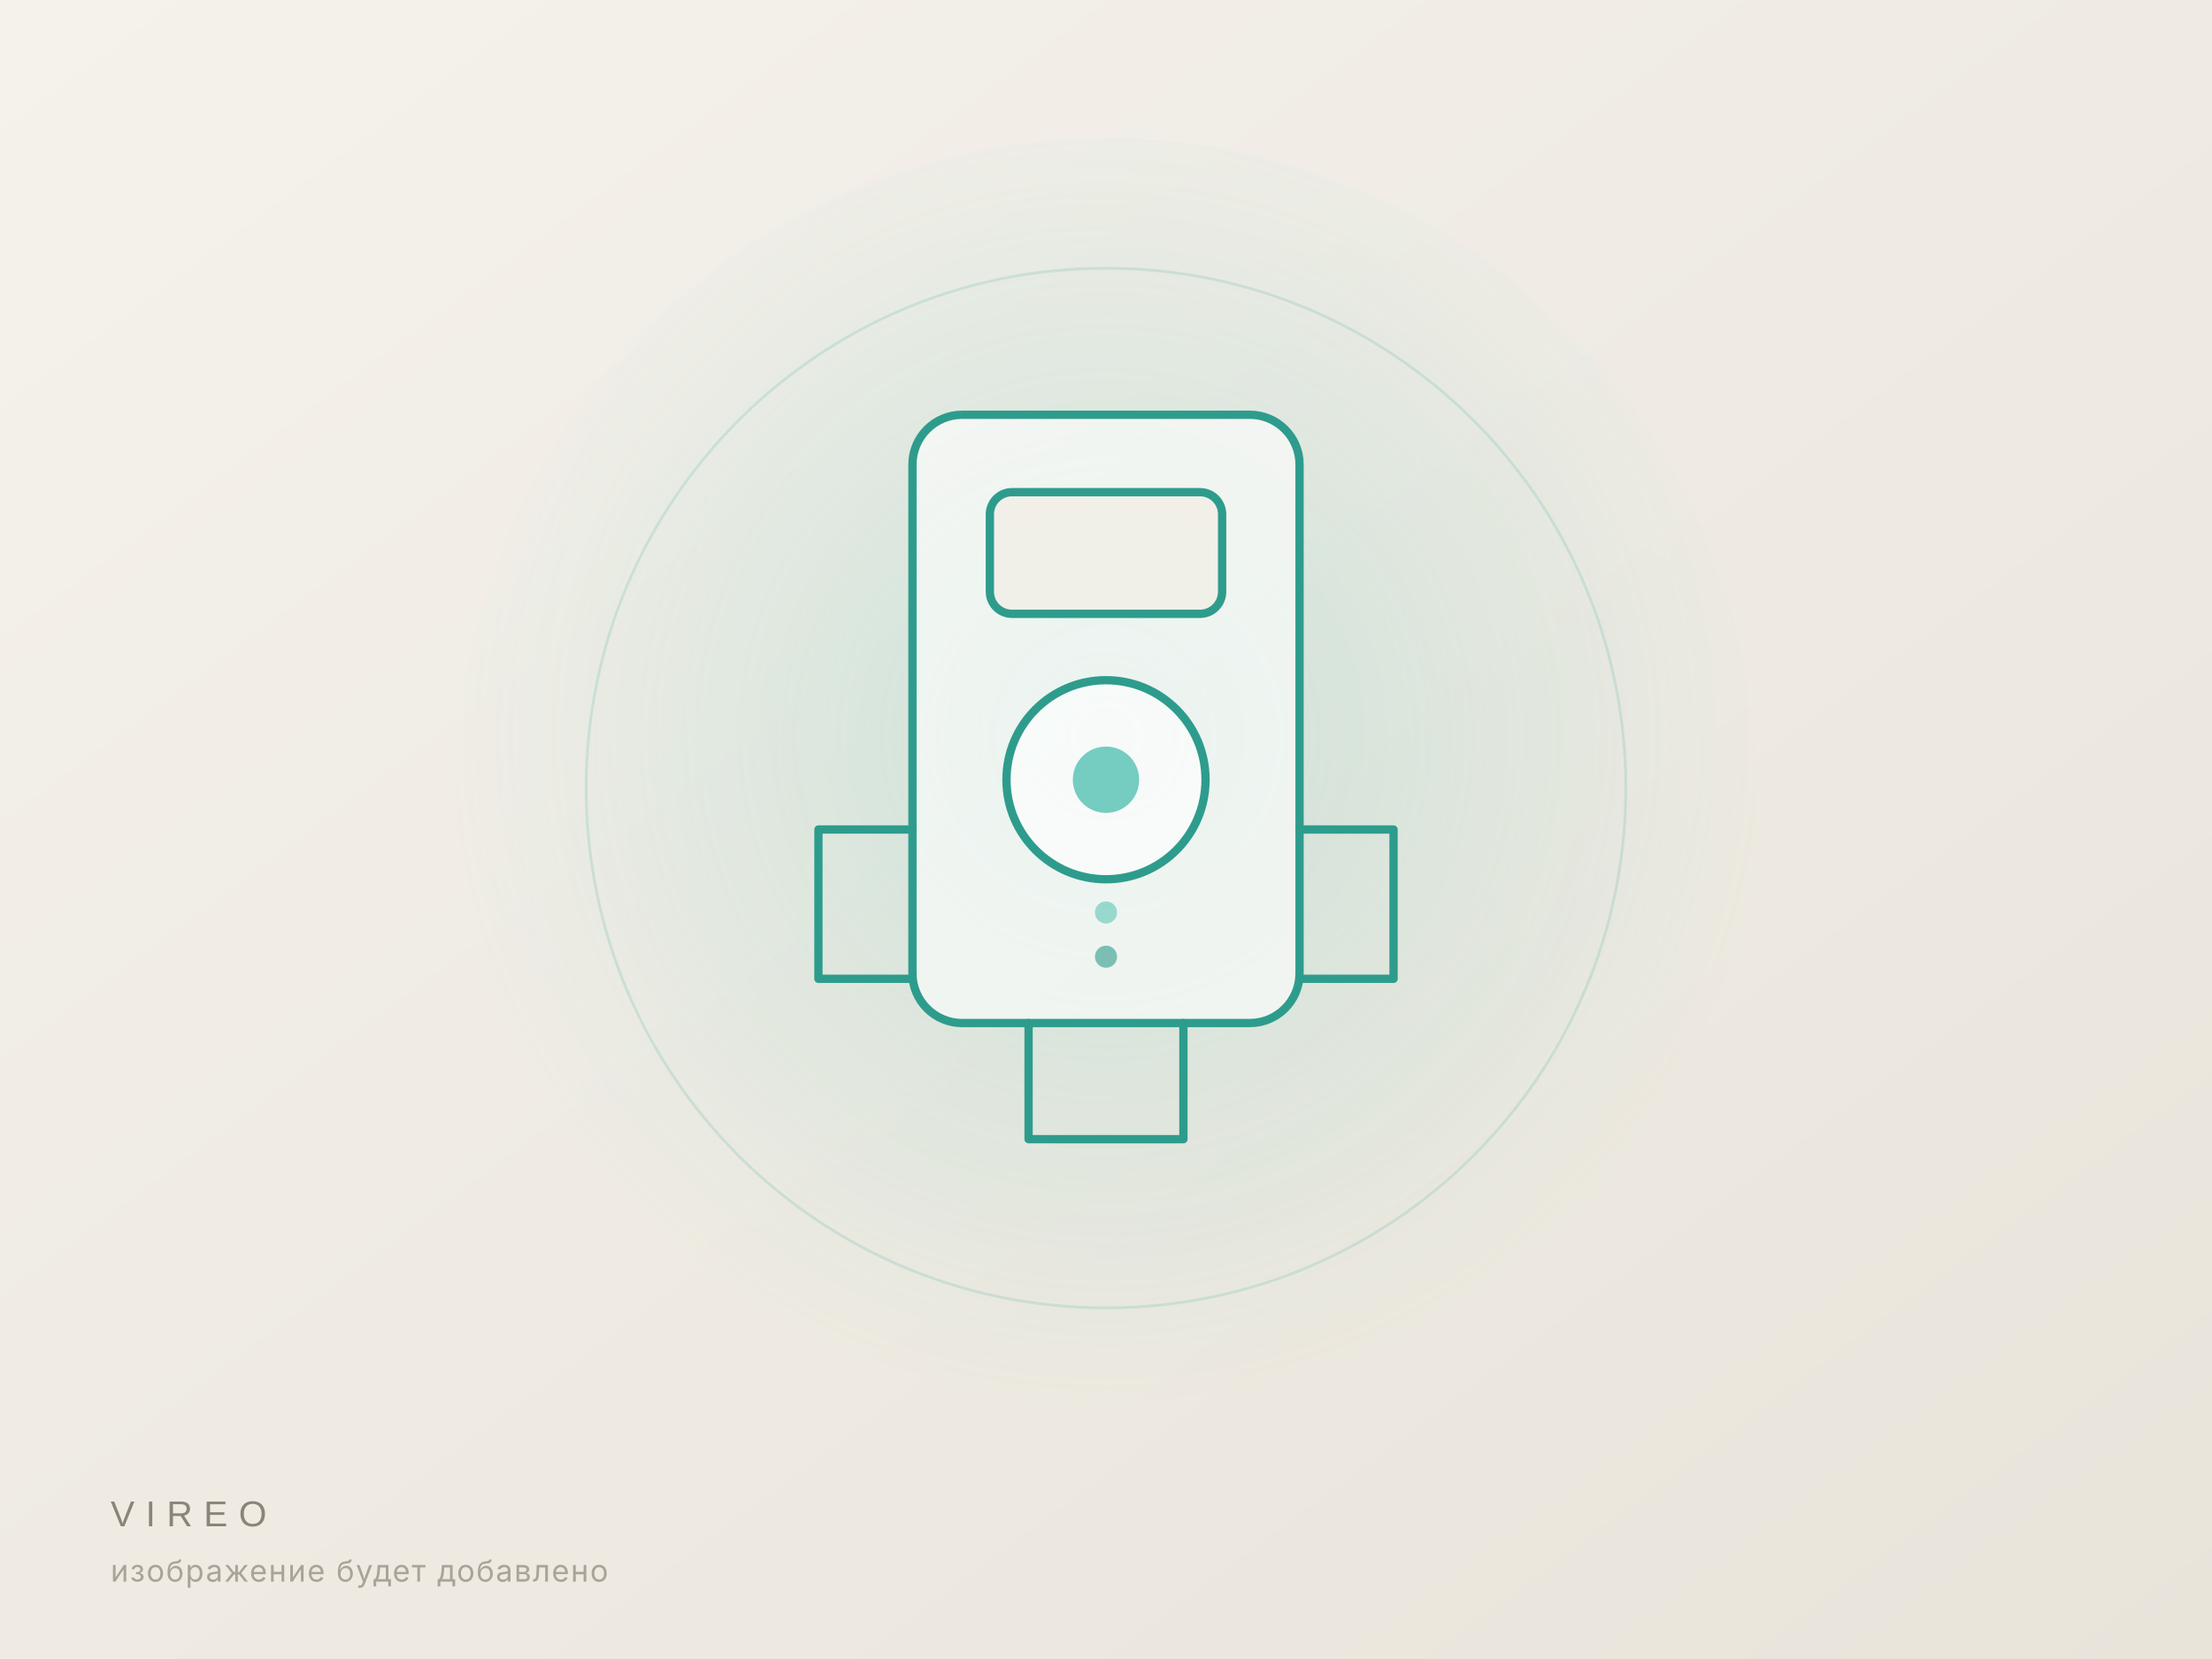
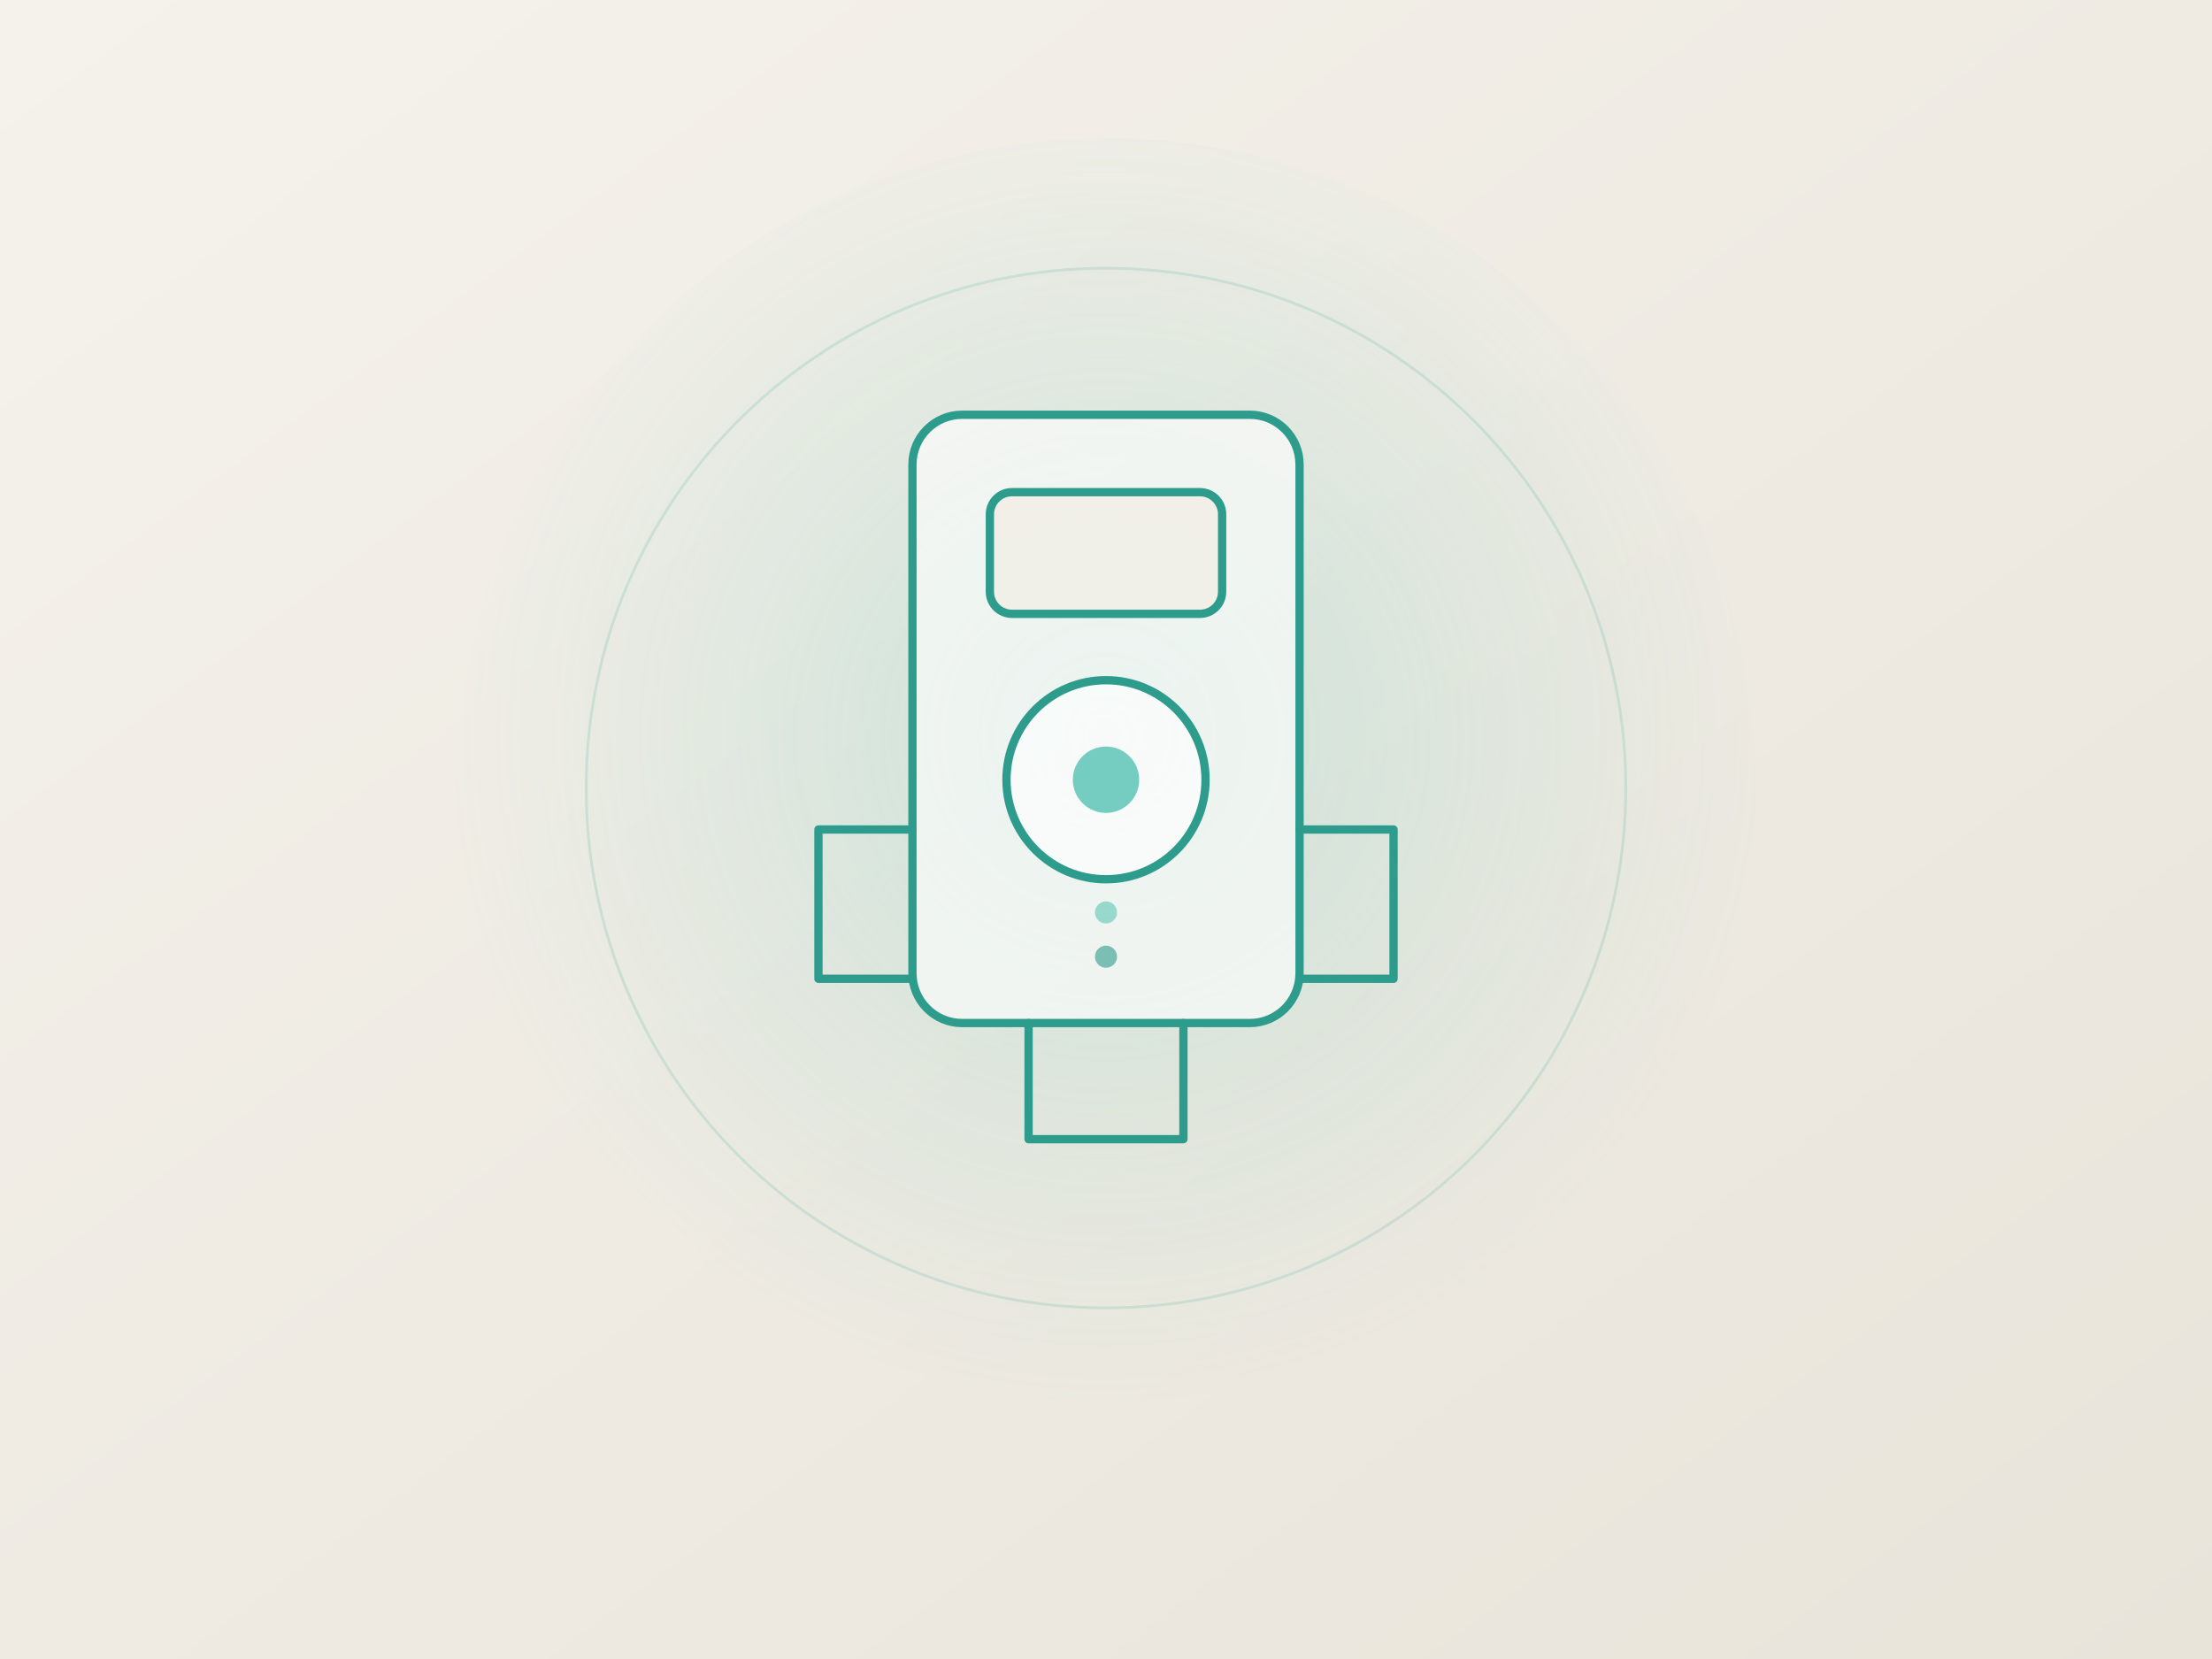
<svg xmlns="http://www.w3.org/2000/svg" viewBox="0 0 800 600">
  <defs>
    <linearGradient id="bg" x1="0" y1="0" x2="1" y2="1">
      <stop offset="0" stop-color="#F5F2EC" />
      <stop offset="1" stop-color="#E9E4DA" />
    </linearGradient>
    <radialGradient id="glow" cx="50%" cy="46%" r="52%">
      <stop offset="0" stop-color="#5EC4B6" stop-opacity=".24" />
      <stop offset="1" stop-color="#5EC4B6" stop-opacity="0" />
    </radialGradient>
  </defs>
  <rect width="800" height="600" fill="url(#bg)" />
  <circle cx="400" cy="285" r="235" fill="url(#glow)" />
  <circle cx="400" cy="285" r="188" fill="none" stroke="#2E9C8D" stroke-opacity=".16" />
  <g stroke="#2E9C8D" stroke-width="3" fill="#FFFFFF" fill-opacity=".6" stroke-linejoin="round" stroke-linecap="round">
    <rect x="330" y="150" width="140" height="220" rx="18" />
    <rect x="358" y="178" width="84" height="44" rx="8" fill="#F1EEE7" fill-opacity=".9" />
    <circle cx="400" cy="282" r="36" />
    <circle cx="400" cy="282" r="12" fill="#5EC4B6" fill-opacity=".85" stroke="none" />
    <path d="M372 370v42h56v-42" fill="none" />
    <path d="M330 300h-34v54h34" fill="none" />
    <path d="M470 300h34v54h-34" fill="none" />
    <circle cx="400" cy="330" r="4" fill="#5EC4B6" stroke="none" />
    <circle cx="400" cy="346" r="4" fill="#2E9C8D" stroke="none" stroke-opacity=".4" />
  </g>
-   <text x="40" y="552" font-family="Jost, Arial, sans-serif" font-size="13" letter-spacing="4" fill="#8A857B">VIREO</text>
-   <text x="40" y="572" font-family="Inter, Arial, sans-serif" font-size="11" letter-spacing=".5" fill="#A9A399">изображение будет добавлено</text>
</svg>
